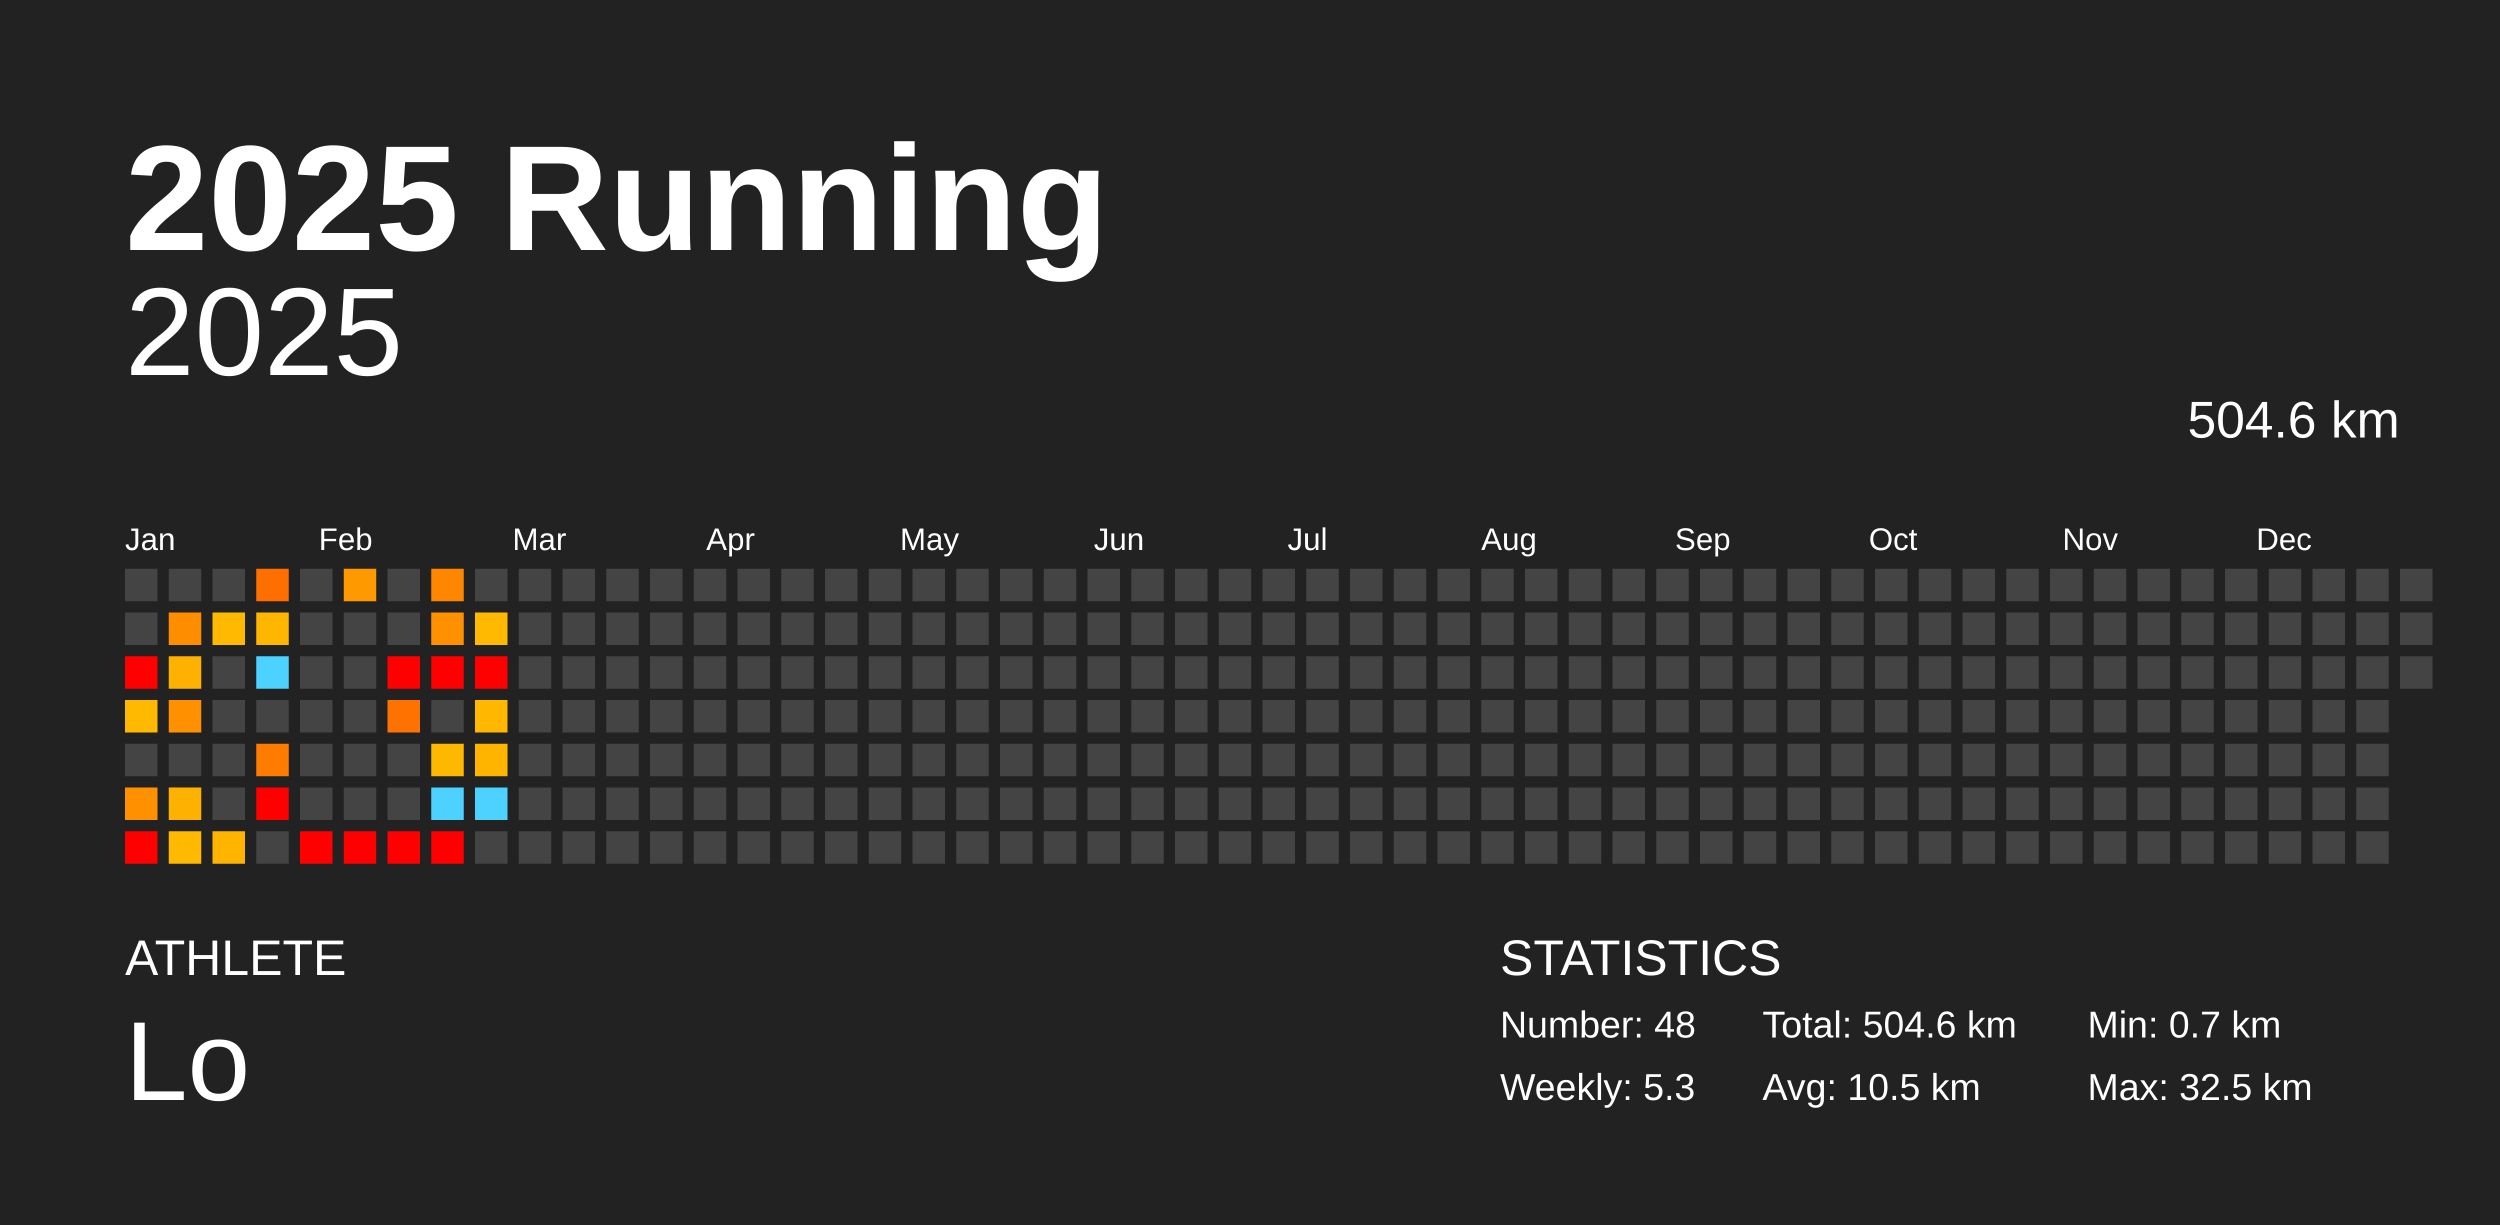
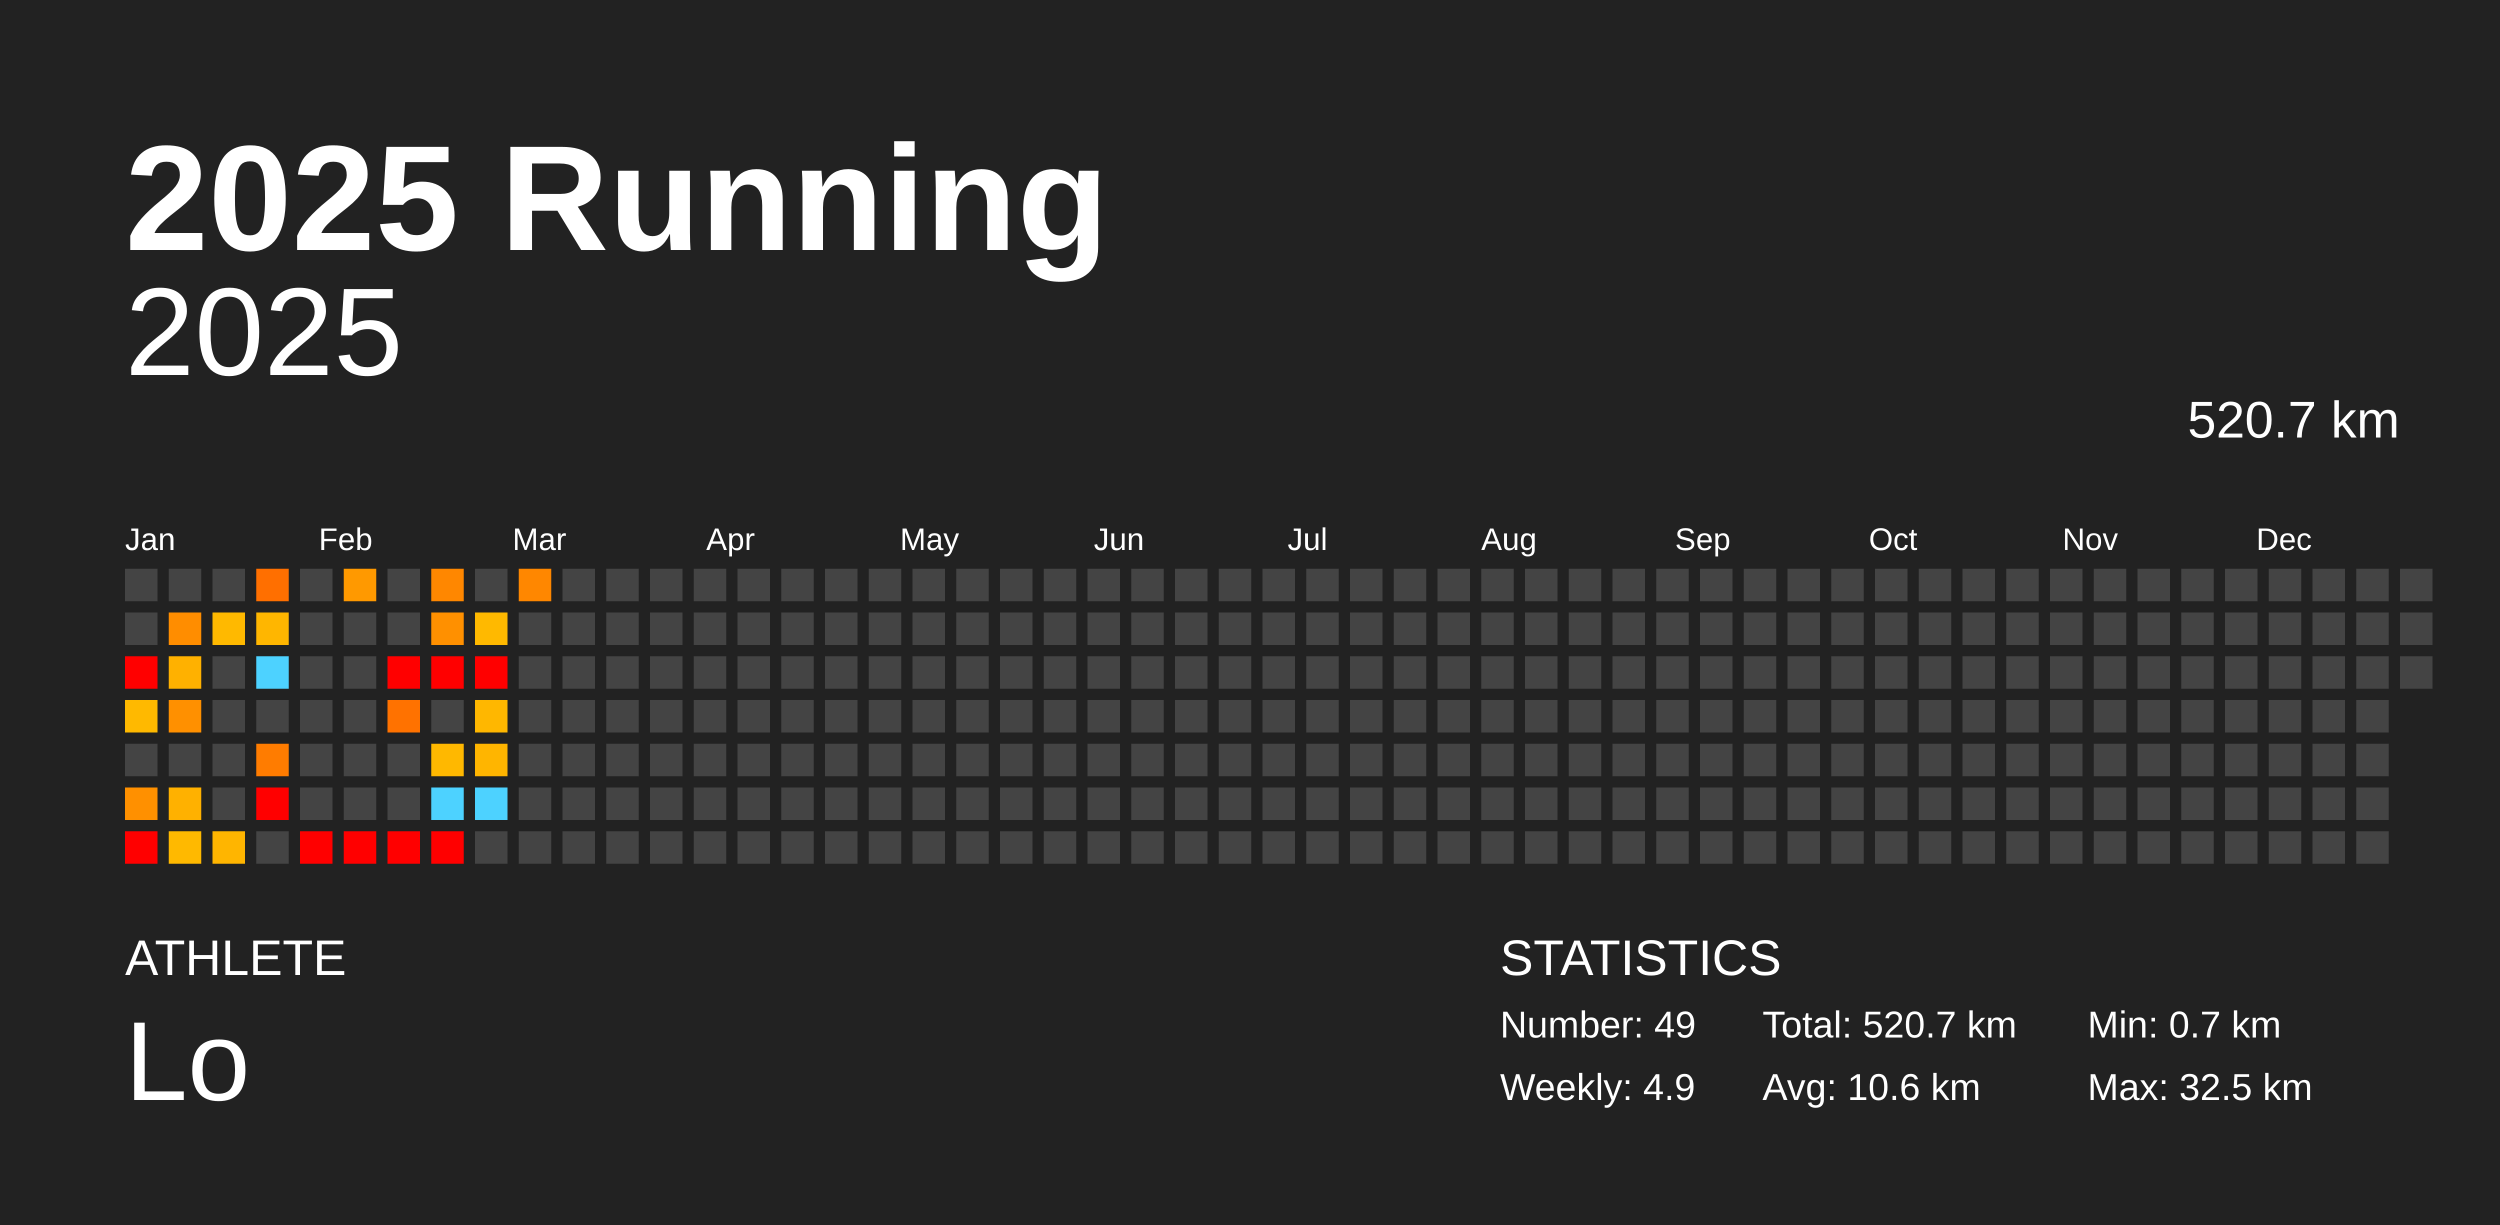
<svg xmlns="http://www.w3.org/2000/svg" baseProfile="full" height="98mm" version="1.1" viewBox="0,0,200,98" width="200mm">
  <defs />
  <rect fill="#222222" height="98" width="200" x="0" y="0" />
  <text fill="#FFFFFF" style="font-size:12px; font-family:Arial; font-weight:bold;" x="10" y="20">2025 Running</text>
  <text fill="#FFFFFF" style="font-size:4px; font-family:Arial" x="10" y="78">ATHLETE</text>
  <text fill="#FFFFFF" style="font-size:9px; font-family:Arial" x="10" y="88">Lo</text>
  <text fill="#FFFFFF" style="font-size:4px; font-family:Arial" x="120" y="78">STATISTICS</text>
-   <text fill="#FFFFFF" style="font-size:3px; font-family:Arial" x="120" y="83">Number: 48</text>
-   <text fill="#FFFFFF" style="font-size:3px; font-family:Arial" x="120" y="88">Weekly: 5.3</text>
-   <text fill="#FFFFFF" style="font-size:3px; font-family:Arial" x="141" y="83">Total: 504.6 km</text>
-   <text fill="#FFFFFF" style="font-size:3px; font-family:Arial" x="141" y="88">Avg: 10.5 km</text>
+   <text fill="#FFFFFF" style="font-size:3px; font-family:Arial" x="120" y="83">Number: 49</text>
+   <text fill="#FFFFFF" style="font-size:3px; font-family:Arial" x="120" y="88">Weekly: 4.9</text>
+   <text fill="#FFFFFF" style="font-size:3px; font-family:Arial" x="141" y="83">Total: 520.7 km</text>
+   <text fill="#FFFFFF" style="font-size:3px; font-family:Arial" x="141" y="88">Avg: 10.6 km</text>
  <text fill="#FFFFFF" style="font-size:3px; font-family:Arial" x="167" y="83">Min: 0.7 km</text>
  <text fill="#FFFFFF" style="font-size:3px; font-family:Arial" x="167" y="88">Max: 32.5 km</text>
  <text alignment-baseline="hanging" fill="#FFFFFF" style="font-size:10.0px; font-family:Arial;" x="10" y="30">2025</text>
-   <text alignment-baseline="hanging" fill="#FFFFFF" style="font-size:4.125px; font-family:Arial;" x="175" y="35">504.6 km</text>
+   <text alignment-baseline="hanging" fill="#FFFFFF" style="font-size:4.125px; font-family:Arial;" x="175" y="35">520.7 km</text>
  <text fill="#FFFFFF" style="font-size:2.5px; font-family:Arial" x="10.0" y="44">Jan</text>
  <text fill="#FFFFFF" style="font-size:2.5px; font-family:Arial" x="25.5" y="44">Feb</text>
  <text fill="#FFFFFF" style="font-size:2.5px; font-family:Arial" x="41.0" y="44">Mar</text>
  <text fill="#FFFFFF" style="font-size:2.5px; font-family:Arial" x="56.5" y="44">Apr</text>
  <text fill="#FFFFFF" style="font-size:2.5px; font-family:Arial" x="72.0" y="44">May</text>
  <text fill="#FFFFFF" style="font-size:2.5px; font-family:Arial" x="87.5" y="44">Jun</text>
  <text fill="#FFFFFF" style="font-size:2.5px; font-family:Arial" x="103.0" y="44">Jul</text>
  <text fill="#FFFFFF" style="font-size:2.5px; font-family:Arial" x="118.5" y="44">Aug</text>
  <text fill="#FFFFFF" style="font-size:2.5px; font-family:Arial" x="134.0" y="44">Sep</text>
  <text fill="#FFFFFF" style="font-size:2.5px; font-family:Arial" x="149.5" y="44">Oct</text>
  <text fill="#FFFFFF" style="font-size:2.5px; font-family:Arial" x="165.0" y="44">Nov</text>
  <text fill="#FFFFFF" style="font-size:2.5px; font-family:Arial" x="180.5" y="44">Dec</text>
  <rect fill="#444444" height="2.6" width="2.6" x="10.0" y="45.5" />
  <rect fill="#444444" height="2.6" width="2.6" x="10.0" y="49.0" />
  <rect fill="red" height="2.6" width="2.6" x="10.0" y="52.5" />
  <rect fill="#ffb900" height="2.6" width="2.6" x="10.0" y="56.0" />
  <rect fill="#444444" height="2.6" width="2.6" x="10.0" y="59.5" />
  <rect fill="#ff9000" height="2.6" width="2.6" x="10.0" y="63.0" />
  <rect fill="red" height="2.6" width="2.6" x="10.0" y="66.5" />
  <rect fill="#444444" height="2.6" width="2.6" x="13.5" y="45.5" />
  <rect fill="#ff8d00" height="2.6" width="2.6" x="13.5" y="49.0" />
  <rect fill="#ffb100" height="2.6" width="2.6" x="13.5" y="52.5" />
  <rect fill="#ff9000" height="2.6" width="2.6" x="13.5" y="56.0" />
  <rect fill="#444444" height="2.6" width="2.6" x="13.5" y="59.5" />
  <rect fill="#ffb100" height="2.6" width="2.6" x="13.5" y="63.0" />
  <rect fill="#ffb900" height="2.6" width="2.6" x="13.5" y="66.5" />
  <rect fill="#444444" height="2.6" width="2.6" x="17.0" y="45.5" />
  <rect fill="#ffb900" height="2.6" width="2.6" x="17.0" y="49.0" />
  <rect fill="#444444" height="2.6" width="2.6" x="17.0" y="52.5" />
  <rect fill="#444444" height="2.6" width="2.6" x="17.0" y="56.0" />
  <rect fill="#444444" height="2.6" width="2.6" x="17.0" y="59.5" />
  <rect fill="#444444" height="2.6" width="2.6" x="17.0" y="63.0" />
  <rect fill="#ffb500" height="2.6" width="2.6" x="17.0" y="66.5" />
  <rect fill="#ff6f00" height="2.6" width="2.6" x="20.5" y="45.5" />
  <rect fill="#ffb600" height="2.6" width="2.6" x="20.5" y="49.0" />
  <rect fill="#4dd2ff" height="2.6" width="2.6" x="20.5" y="52.5" />
  <rect fill="#444444" height="2.6" width="2.6" x="20.5" y="56.0" />
  <rect fill="#ff7c00" height="2.6" width="2.6" x="20.5" y="59.5" />
  <rect fill="red" height="2.6" width="2.6" x="20.5" y="63.0" />
  <rect fill="#444444" height="2.6" width="2.6" x="20.5" y="66.5" />
  <rect fill="#444444" height="2.6" width="2.6" x="24.0" y="45.5" />
  <rect fill="#444444" height="2.6" width="2.6" x="24.0" y="49.0" />
  <rect fill="#444444" height="2.6" width="2.6" x="24.0" y="52.5" />
  <rect fill="#444444" height="2.6" width="2.6" x="24.0" y="56.0" />
  <rect fill="#444444" height="2.6" width="2.6" x="24.0" y="59.5" />
  <rect fill="#444444" height="2.6" width="2.6" x="24.0" y="63.0" />
  <rect fill="red" height="2.6" width="2.6" x="24.0" y="66.5" />
  <rect fill="#ff9900" height="2.6" width="2.6" x="27.5" y="45.5" />
  <rect fill="#444444" height="2.6" width="2.6" x="27.5" y="49.0" />
  <rect fill="#444444" height="2.6" width="2.6" x="27.5" y="52.5" />
  <rect fill="#444444" height="2.6" width="2.6" x="27.5" y="56.0" />
  <rect fill="#444444" height="2.6" width="2.6" x="27.5" y="59.5" />
  <rect fill="#444444" height="2.6" width="2.6" x="27.5" y="63.0" />
  <rect fill="red" height="2.6" width="2.6" x="27.5" y="66.5" />
  <rect fill="#444444" height="2.6" width="2.6" x="31.0" y="45.5" />
  <rect fill="#444444" height="2.6" width="2.6" x="31.0" y="49.0" />
  <rect fill="red" height="2.6" width="2.6" x="31.0" y="52.5" />
  <rect fill="#ff7200" height="2.6" width="2.6" x="31.0" y="56.0" />
  <rect fill="#444444" height="2.6" width="2.6" x="31.0" y="59.5" />
  <rect fill="#444444" height="2.6" width="2.6" x="31.0" y="63.0" />
  <rect fill="red" height="2.6" width="2.6" x="31.0" y="66.5" />
  <rect fill="#ff8700" height="2.6" width="2.6" x="34.5" y="45.5" />
  <rect fill="#ff9000" height="2.6" width="2.6" x="34.5" y="49.0" />
  <rect fill="red" height="2.6" width="2.6" x="34.5" y="52.5" />
  <rect fill="#444444" height="2.6" width="2.6" x="34.5" y="56.0" />
  <rect fill="#ffb800" height="2.6" width="2.6" x="34.5" y="59.5" />
  <rect fill="#4dd2ff" height="2.6" width="2.6" x="34.5" y="63.0" />
  <rect fill="red" height="2.6" width="2.6" x="34.5" y="66.5" />
  <rect fill="#444444" height="2.6" width="2.6" x="38.0" y="45.5" />
  <rect fill="#ffb900" height="2.6" width="2.6" x="38.0" y="49.0" />
  <rect fill="red" height="2.6" width="2.6" x="38.0" y="52.5" />
  <rect fill="#ffb700" height="2.6" width="2.6" x="38.0" y="56.0" />
  <rect fill="#ffb500" height="2.6" width="2.6" x="38.0" y="59.5" />
  <rect fill="#4dd2ff" height="2.6" width="2.6" x="38.0" y="63.0" />
  <rect fill="#444444" height="2.6" width="2.6" x="38.0" y="66.5" />
-   <rect fill="#444444" height="2.6" width="2.6" x="41.5" y="45.5" />
+   <rect fill="#ff8700" height="2.6" width="2.6" x="41.5" y="45.5" />
  <rect fill="#444444" height="2.6" width="2.6" x="41.5" y="49.0" />
  <rect fill="#444444" height="2.6" width="2.6" x="41.5" y="52.5" />
  <rect fill="#444444" height="2.6" width="2.6" x="41.5" y="56.0" />
  <rect fill="#444444" height="2.6" width="2.6" x="41.5" y="59.5" />
  <rect fill="#444444" height="2.6" width="2.6" x="41.5" y="63.0" />
  <rect fill="#444444" height="2.6" width="2.6" x="41.5" y="66.5" />
  <rect fill="#444444" height="2.6" width="2.6" x="45.0" y="45.5" />
  <rect fill="#444444" height="2.6" width="2.6" x="45.0" y="49.0" />
  <rect fill="#444444" height="2.6" width="2.6" x="45.0" y="52.5" />
  <rect fill="#444444" height="2.6" width="2.6" x="45.0" y="56.0" />
  <rect fill="#444444" height="2.6" width="2.6" x="45.0" y="59.5" />
  <rect fill="#444444" height="2.6" width="2.6" x="45.0" y="63.0" />
  <rect fill="#444444" height="2.6" width="2.6" x="45.0" y="66.5" />
  <rect fill="#444444" height="2.6" width="2.6" x="48.5" y="45.5" />
  <rect fill="#444444" height="2.6" width="2.6" x="48.5" y="49.0" />
  <rect fill="#444444" height="2.6" width="2.6" x="48.5" y="52.5" />
  <rect fill="#444444" height="2.6" width="2.6" x="48.5" y="56.0" />
  <rect fill="#444444" height="2.6" width="2.6" x="48.5" y="59.5" />
  <rect fill="#444444" height="2.6" width="2.6" x="48.5" y="63.0" />
  <rect fill="#444444" height="2.6" width="2.6" x="48.5" y="66.5" />
  <rect fill="#444444" height="2.6" width="2.6" x="52.0" y="45.5" />
  <rect fill="#444444" height="2.6" width="2.6" x="52.0" y="49.0" />
  <rect fill="#444444" height="2.6" width="2.6" x="52.0" y="52.5" />
  <rect fill="#444444" height="2.6" width="2.6" x="52.0" y="56.0" />
  <rect fill="#444444" height="2.6" width="2.6" x="52.0" y="59.5" />
  <rect fill="#444444" height="2.6" width="2.6" x="52.0" y="63.0" />
  <rect fill="#444444" height="2.6" width="2.6" x="52.0" y="66.5" />
  <rect fill="#444444" height="2.6" width="2.6" x="55.5" y="45.5" />
  <rect fill="#444444" height="2.6" width="2.6" x="55.5" y="49.0" />
  <rect fill="#444444" height="2.6" width="2.6" x="55.5" y="52.5" />
  <rect fill="#444444" height="2.6" width="2.6" x="55.5" y="56.0" />
  <rect fill="#444444" height="2.6" width="2.6" x="55.5" y="59.5" />
  <rect fill="#444444" height="2.6" width="2.6" x="55.5" y="63.0" />
  <rect fill="#444444" height="2.6" width="2.6" x="55.5" y="66.5" />
  <rect fill="#444444" height="2.6" width="2.6" x="59.0" y="45.5" />
  <rect fill="#444444" height="2.6" width="2.6" x="59.0" y="49.0" />
  <rect fill="#444444" height="2.6" width="2.6" x="59.0" y="52.5" />
  <rect fill="#444444" height="2.6" width="2.6" x="59.0" y="56.0" />
  <rect fill="#444444" height="2.6" width="2.6" x="59.0" y="59.5" />
  <rect fill="#444444" height="2.6" width="2.6" x="59.0" y="63.0" />
  <rect fill="#444444" height="2.6" width="2.6" x="59.0" y="66.5" />
  <rect fill="#444444" height="2.6" width="2.6" x="62.5" y="45.5" />
  <rect fill="#444444" height="2.6" width="2.6" x="62.5" y="49.0" />
  <rect fill="#444444" height="2.6" width="2.6" x="62.5" y="52.5" />
  <rect fill="#444444" height="2.6" width="2.6" x="62.5" y="56.0" />
  <rect fill="#444444" height="2.6" width="2.6" x="62.5" y="59.5" />
  <rect fill="#444444" height="2.6" width="2.6" x="62.5" y="63.0" />
  <rect fill="#444444" height="2.6" width="2.6" x="62.5" y="66.5" />
  <rect fill="#444444" height="2.6" width="2.6" x="66.0" y="45.5" />
  <rect fill="#444444" height="2.6" width="2.6" x="66.0" y="49.0" />
  <rect fill="#444444" height="2.6" width="2.6" x="66.0" y="52.5" />
  <rect fill="#444444" height="2.6" width="2.6" x="66.0" y="56.0" />
  <rect fill="#444444" height="2.6" width="2.6" x="66.0" y="59.5" />
  <rect fill="#444444" height="2.6" width="2.6" x="66.0" y="63.0" />
  <rect fill="#444444" height="2.6" width="2.6" x="66.0" y="66.5" />
  <rect fill="#444444" height="2.6" width="2.6" x="69.5" y="45.5" />
  <rect fill="#444444" height="2.6" width="2.6" x="69.5" y="49.0" />
  <rect fill="#444444" height="2.6" width="2.6" x="69.5" y="52.5" />
  <rect fill="#444444" height="2.6" width="2.6" x="69.5" y="56.0" />
  <rect fill="#444444" height="2.6" width="2.6" x="69.5" y="59.5" />
  <rect fill="#444444" height="2.6" width="2.6" x="69.5" y="63.0" />
  <rect fill="#444444" height="2.6" width="2.6" x="69.5" y="66.5" />
  <rect fill="#444444" height="2.6" width="2.6" x="73.0" y="45.5" />
  <rect fill="#444444" height="2.6" width="2.6" x="73.0" y="49.0" />
  <rect fill="#444444" height="2.6" width="2.6" x="73.0" y="52.5" />
  <rect fill="#444444" height="2.6" width="2.6" x="73.0" y="56.0" />
  <rect fill="#444444" height="2.6" width="2.6" x="73.0" y="59.5" />
  <rect fill="#444444" height="2.6" width="2.6" x="73.0" y="63.0" />
  <rect fill="#444444" height="2.6" width="2.6" x="73.0" y="66.5" />
  <rect fill="#444444" height="2.6" width="2.6" x="76.5" y="45.5" />
  <rect fill="#444444" height="2.6" width="2.6" x="76.5" y="49.0" />
  <rect fill="#444444" height="2.6" width="2.6" x="76.5" y="52.5" />
  <rect fill="#444444" height="2.6" width="2.6" x="76.5" y="56.0" />
  <rect fill="#444444" height="2.6" width="2.6" x="76.5" y="59.5" />
  <rect fill="#444444" height="2.6" width="2.6" x="76.5" y="63.0" />
  <rect fill="#444444" height="2.6" width="2.6" x="76.5" y="66.5" />
  <rect fill="#444444" height="2.6" width="2.6" x="80.0" y="45.5" />
  <rect fill="#444444" height="2.6" width="2.6" x="80.0" y="49.0" />
  <rect fill="#444444" height="2.6" width="2.6" x="80.0" y="52.5" />
  <rect fill="#444444" height="2.6" width="2.6" x="80.0" y="56.0" />
  <rect fill="#444444" height="2.6" width="2.6" x="80.0" y="59.5" />
  <rect fill="#444444" height="2.6" width="2.6" x="80.0" y="63.0" />
  <rect fill="#444444" height="2.6" width="2.6" x="80.0" y="66.5" />
  <rect fill="#444444" height="2.6" width="2.6" x="83.5" y="45.5" />
  <rect fill="#444444" height="2.6" width="2.6" x="83.5" y="49.0" />
  <rect fill="#444444" height="2.6" width="2.6" x="83.5" y="52.5" />
  <rect fill="#444444" height="2.6" width="2.6" x="83.5" y="56.0" />
  <rect fill="#444444" height="2.6" width="2.6" x="83.5" y="59.5" />
  <rect fill="#444444" height="2.6" width="2.6" x="83.5" y="63.0" />
  <rect fill="#444444" height="2.6" width="2.6" x="83.5" y="66.5" />
  <rect fill="#444444" height="2.6" width="2.6" x="87.0" y="45.5" />
  <rect fill="#444444" height="2.6" width="2.6" x="87.0" y="49.0" />
  <rect fill="#444444" height="2.6" width="2.6" x="87.0" y="52.5" />
  <rect fill="#444444" height="2.6" width="2.6" x="87.0" y="56.0" />
  <rect fill="#444444" height="2.6" width="2.6" x="87.0" y="59.5" />
  <rect fill="#444444" height="2.6" width="2.6" x="87.0" y="63.0" />
  <rect fill="#444444" height="2.6" width="2.6" x="87.0" y="66.5" />
  <rect fill="#444444" height="2.6" width="2.6" x="90.5" y="45.5" />
  <rect fill="#444444" height="2.6" width="2.6" x="90.5" y="49.0" />
  <rect fill="#444444" height="2.6" width="2.6" x="90.5" y="52.5" />
  <rect fill="#444444" height="2.6" width="2.6" x="90.5" y="56.0" />
  <rect fill="#444444" height="2.6" width="2.6" x="90.5" y="59.5" />
  <rect fill="#444444" height="2.6" width="2.6" x="90.5" y="63.0" />
  <rect fill="#444444" height="2.6" width="2.6" x="90.5" y="66.5" />
  <rect fill="#444444" height="2.6" width="2.6" x="94.0" y="45.5" />
  <rect fill="#444444" height="2.6" width="2.6" x="94.0" y="49.0" />
  <rect fill="#444444" height="2.6" width="2.6" x="94.0" y="52.5" />
  <rect fill="#444444" height="2.6" width="2.6" x="94.0" y="56.0" />
  <rect fill="#444444" height="2.6" width="2.6" x="94.0" y="59.5" />
  <rect fill="#444444" height="2.6" width="2.6" x="94.0" y="63.0" />
  <rect fill="#444444" height="2.6" width="2.6" x="94.0" y="66.5" />
  <rect fill="#444444" height="2.6" width="2.6" x="97.5" y="45.5" />
  <rect fill="#444444" height="2.6" width="2.6" x="97.5" y="49.0" />
  <rect fill="#444444" height="2.6" width="2.6" x="97.5" y="52.5" />
  <rect fill="#444444" height="2.6" width="2.6" x="97.5" y="56.0" />
  <rect fill="#444444" height="2.6" width="2.6" x="97.5" y="59.5" />
  <rect fill="#444444" height="2.6" width="2.6" x="97.5" y="63.0" />
  <rect fill="#444444" height="2.6" width="2.6" x="97.5" y="66.5" />
  <rect fill="#444444" height="2.6" width="2.6" x="101.0" y="45.5" />
  <rect fill="#444444" height="2.6" width="2.6" x="101.0" y="49.0" />
  <rect fill="#444444" height="2.6" width="2.6" x="101.0" y="52.5" />
  <rect fill="#444444" height="2.6" width="2.6" x="101.0" y="56.0" />
  <rect fill="#444444" height="2.6" width="2.6" x="101.0" y="59.5" />
  <rect fill="#444444" height="2.6" width="2.6" x="101.0" y="63.0" />
  <rect fill="#444444" height="2.6" width="2.6" x="101.0" y="66.5" />
  <rect fill="#444444" height="2.6" width="2.6" x="104.5" y="45.5" />
  <rect fill="#444444" height="2.6" width="2.6" x="104.5" y="49.0" />
  <rect fill="#444444" height="2.6" width="2.6" x="104.5" y="52.5" />
  <rect fill="#444444" height="2.6" width="2.6" x="104.5" y="56.0" />
  <rect fill="#444444" height="2.6" width="2.6" x="104.5" y="59.5" />
  <rect fill="#444444" height="2.6" width="2.6" x="104.5" y="63.0" />
  <rect fill="#444444" height="2.6" width="2.6" x="104.5" y="66.5" />
  <rect fill="#444444" height="2.6" width="2.6" x="108.0" y="45.5" />
  <rect fill="#444444" height="2.6" width="2.6" x="108.0" y="49.0" />
  <rect fill="#444444" height="2.6" width="2.6" x="108.0" y="52.5" />
  <rect fill="#444444" height="2.6" width="2.6" x="108.0" y="56.0" />
  <rect fill="#444444" height="2.6" width="2.6" x="108.0" y="59.5" />
  <rect fill="#444444" height="2.6" width="2.6" x="108.0" y="63.0" />
  <rect fill="#444444" height="2.6" width="2.6" x="108.0" y="66.5" />
  <rect fill="#444444" height="2.6" width="2.6" x="111.5" y="45.5" />
  <rect fill="#444444" height="2.6" width="2.6" x="111.5" y="49.0" />
  <rect fill="#444444" height="2.6" width="2.6" x="111.5" y="52.5" />
  <rect fill="#444444" height="2.6" width="2.6" x="111.5" y="56.0" />
  <rect fill="#444444" height="2.6" width="2.6" x="111.5" y="59.5" />
  <rect fill="#444444" height="2.6" width="2.6" x="111.5" y="63.0" />
  <rect fill="#444444" height="2.6" width="2.6" x="111.5" y="66.5" />
  <rect fill="#444444" height="2.6" width="2.6" x="115.0" y="45.5" />
  <rect fill="#444444" height="2.6" width="2.6" x="115.0" y="49.0" />
  <rect fill="#444444" height="2.6" width="2.6" x="115.0" y="52.5" />
  <rect fill="#444444" height="2.6" width="2.6" x="115.0" y="56.0" />
  <rect fill="#444444" height="2.6" width="2.6" x="115.0" y="59.5" />
  <rect fill="#444444" height="2.6" width="2.6" x="115.0" y="63.0" />
  <rect fill="#444444" height="2.6" width="2.6" x="115.0" y="66.5" />
  <rect fill="#444444" height="2.6" width="2.6" x="118.5" y="45.5" />
  <rect fill="#444444" height="2.6" width="2.6" x="118.5" y="49.0" />
  <rect fill="#444444" height="2.6" width="2.6" x="118.5" y="52.5" />
  <rect fill="#444444" height="2.6" width="2.6" x="118.5" y="56.0" />
  <rect fill="#444444" height="2.6" width="2.6" x="118.5" y="59.5" />
  <rect fill="#444444" height="2.6" width="2.6" x="118.5" y="63.0" />
  <rect fill="#444444" height="2.6" width="2.6" x="118.5" y="66.5" />
  <rect fill="#444444" height="2.6" width="2.6" x="122.0" y="45.5" />
  <rect fill="#444444" height="2.6" width="2.6" x="122.0" y="49.0" />
  <rect fill="#444444" height="2.6" width="2.6" x="122.0" y="52.5" />
  <rect fill="#444444" height="2.6" width="2.6" x="122.0" y="56.0" />
  <rect fill="#444444" height="2.6" width="2.6" x="122.0" y="59.5" />
  <rect fill="#444444" height="2.6" width="2.6" x="122.0" y="63.0" />
  <rect fill="#444444" height="2.6" width="2.6" x="122.0" y="66.5" />
  <rect fill="#444444" height="2.6" width="2.6" x="125.5" y="45.5" />
  <rect fill="#444444" height="2.6" width="2.6" x="125.5" y="49.0" />
  <rect fill="#444444" height="2.6" width="2.6" x="125.5" y="52.5" />
  <rect fill="#444444" height="2.6" width="2.6" x="125.5" y="56.0" />
  <rect fill="#444444" height="2.6" width="2.6" x="125.5" y="59.5" />
  <rect fill="#444444" height="2.6" width="2.6" x="125.5" y="63.0" />
  <rect fill="#444444" height="2.6" width="2.6" x="125.5" y="66.5" />
  <rect fill="#444444" height="2.6" width="2.6" x="129.0" y="45.5" />
  <rect fill="#444444" height="2.6" width="2.6" x="129.0" y="49.0" />
  <rect fill="#444444" height="2.6" width="2.6" x="129.0" y="52.5" />
  <rect fill="#444444" height="2.6" width="2.6" x="129.0" y="56.0" />
  <rect fill="#444444" height="2.6" width="2.6" x="129.0" y="59.5" />
  <rect fill="#444444" height="2.6" width="2.6" x="129.0" y="63.0" />
  <rect fill="#444444" height="2.6" width="2.6" x="129.0" y="66.5" />
  <rect fill="#444444" height="2.6" width="2.6" x="132.5" y="45.5" />
  <rect fill="#444444" height="2.6" width="2.6" x="132.5" y="49.0" />
  <rect fill="#444444" height="2.6" width="2.6" x="132.5" y="52.5" />
  <rect fill="#444444" height="2.6" width="2.6" x="132.5" y="56.0" />
  <rect fill="#444444" height="2.6" width="2.6" x="132.5" y="59.5" />
  <rect fill="#444444" height="2.6" width="2.6" x="132.5" y="63.0" />
  <rect fill="#444444" height="2.6" width="2.6" x="132.5" y="66.5" />
  <rect fill="#444444" height="2.6" width="2.6" x="136.0" y="45.5" />
  <rect fill="#444444" height="2.6" width="2.6" x="136.0" y="49.0" />
  <rect fill="#444444" height="2.6" width="2.6" x="136.0" y="52.5" />
  <rect fill="#444444" height="2.6" width="2.6" x="136.0" y="56.0" />
  <rect fill="#444444" height="2.6" width="2.6" x="136.0" y="59.5" />
  <rect fill="#444444" height="2.6" width="2.6" x="136.0" y="63.0" />
  <rect fill="#444444" height="2.6" width="2.6" x="136.0" y="66.5" />
  <rect fill="#444444" height="2.6" width="2.6" x="139.5" y="45.5" />
  <rect fill="#444444" height="2.6" width="2.6" x="139.5" y="49.0" />
  <rect fill="#444444" height="2.6" width="2.6" x="139.5" y="52.5" />
  <rect fill="#444444" height="2.6" width="2.6" x="139.5" y="56.0" />
  <rect fill="#444444" height="2.6" width="2.6" x="139.5" y="59.5" />
  <rect fill="#444444" height="2.6" width="2.6" x="139.5" y="63.0" />
  <rect fill="#444444" height="2.6" width="2.6" x="139.5" y="66.5" />
  <rect fill="#444444" height="2.6" width="2.6" x="143.0" y="45.5" />
  <rect fill="#444444" height="2.6" width="2.6" x="143.0" y="49.0" />
  <rect fill="#444444" height="2.6" width="2.6" x="143.0" y="52.5" />
  <rect fill="#444444" height="2.6" width="2.6" x="143.0" y="56.0" />
  <rect fill="#444444" height="2.6" width="2.6" x="143.0" y="59.5" />
  <rect fill="#444444" height="2.6" width="2.6" x="143.0" y="63.0" />
  <rect fill="#444444" height="2.6" width="2.6" x="143.0" y="66.5" />
  <rect fill="#444444" height="2.6" width="2.6" x="146.5" y="45.5" />
  <rect fill="#444444" height="2.6" width="2.6" x="146.5" y="49.0" />
  <rect fill="#444444" height="2.6" width="2.6" x="146.5" y="52.5" />
  <rect fill="#444444" height="2.6" width="2.6" x="146.5" y="56.0" />
  <rect fill="#444444" height="2.6" width="2.6" x="146.5" y="59.5" />
  <rect fill="#444444" height="2.6" width="2.6" x="146.5" y="63.0" />
  <rect fill="#444444" height="2.6" width="2.6" x="146.5" y="66.5" />
  <rect fill="#444444" height="2.6" width="2.6" x="150.0" y="45.5" />
  <rect fill="#444444" height="2.6" width="2.6" x="150.0" y="49.0" />
  <rect fill="#444444" height="2.6" width="2.6" x="150.0" y="52.5" />
  <rect fill="#444444" height="2.6" width="2.6" x="150.0" y="56.0" />
  <rect fill="#444444" height="2.6" width="2.6" x="150.0" y="59.5" />
  <rect fill="#444444" height="2.6" width="2.6" x="150.0" y="63.0" />
  <rect fill="#444444" height="2.6" width="2.6" x="150.0" y="66.5" />
  <rect fill="#444444" height="2.6" width="2.6" x="153.5" y="45.5" />
  <rect fill="#444444" height="2.6" width="2.6" x="153.5" y="49.0" />
  <rect fill="#444444" height="2.6" width="2.6" x="153.5" y="52.5" />
  <rect fill="#444444" height="2.6" width="2.6" x="153.5" y="56.0" />
  <rect fill="#444444" height="2.6" width="2.6" x="153.5" y="59.5" />
  <rect fill="#444444" height="2.6" width="2.6" x="153.5" y="63.0" />
  <rect fill="#444444" height="2.6" width="2.6" x="153.5" y="66.5" />
  <rect fill="#444444" height="2.6" width="2.6" x="157.0" y="45.5" />
  <rect fill="#444444" height="2.6" width="2.6" x="157.0" y="49.0" />
  <rect fill="#444444" height="2.6" width="2.6" x="157.0" y="52.5" />
  <rect fill="#444444" height="2.6" width="2.6" x="157.0" y="56.0" />
  <rect fill="#444444" height="2.6" width="2.6" x="157.0" y="59.5" />
  <rect fill="#444444" height="2.6" width="2.6" x="157.0" y="63.0" />
  <rect fill="#444444" height="2.6" width="2.6" x="157.0" y="66.5" />
  <rect fill="#444444" height="2.6" width="2.6" x="160.5" y="45.5" />
  <rect fill="#444444" height="2.6" width="2.6" x="160.5" y="49.0" />
  <rect fill="#444444" height="2.6" width="2.6" x="160.5" y="52.5" />
  <rect fill="#444444" height="2.6" width="2.6" x="160.5" y="56.0" />
  <rect fill="#444444" height="2.6" width="2.6" x="160.5" y="59.5" />
  <rect fill="#444444" height="2.6" width="2.6" x="160.5" y="63.0" />
  <rect fill="#444444" height="2.6" width="2.6" x="160.5" y="66.5" />
  <rect fill="#444444" height="2.6" width="2.6" x="164.0" y="45.5" />
  <rect fill="#444444" height="2.6" width="2.6" x="164.0" y="49.0" />
  <rect fill="#444444" height="2.6" width="2.6" x="164.0" y="52.5" />
  <rect fill="#444444" height="2.6" width="2.6" x="164.0" y="56.0" />
  <rect fill="#444444" height="2.6" width="2.6" x="164.0" y="59.5" />
  <rect fill="#444444" height="2.6" width="2.6" x="164.0" y="63.0" />
  <rect fill="#444444" height="2.6" width="2.6" x="164.0" y="66.5" />
  <rect fill="#444444" height="2.6" width="2.6" x="167.5" y="45.5" />
  <rect fill="#444444" height="2.6" width="2.6" x="167.5" y="49.0" />
  <rect fill="#444444" height="2.6" width="2.6" x="167.5" y="52.5" />
  <rect fill="#444444" height="2.6" width="2.6" x="167.5" y="56.0" />
  <rect fill="#444444" height="2.6" width="2.6" x="167.5" y="59.5" />
  <rect fill="#444444" height="2.6" width="2.6" x="167.5" y="63.0" />
  <rect fill="#444444" height="2.6" width="2.6" x="167.5" y="66.5" />
  <rect fill="#444444" height="2.6" width="2.6" x="171.0" y="45.5" />
  <rect fill="#444444" height="2.6" width="2.6" x="171.0" y="49.0" />
  <rect fill="#444444" height="2.6" width="2.6" x="171.0" y="52.5" />
  <rect fill="#444444" height="2.6" width="2.6" x="171.0" y="56.0" />
  <rect fill="#444444" height="2.6" width="2.6" x="171.0" y="59.5" />
  <rect fill="#444444" height="2.6" width="2.6" x="171.0" y="63.0" />
  <rect fill="#444444" height="2.6" width="2.6" x="171.0" y="66.5" />
  <rect fill="#444444" height="2.6" width="2.6" x="174.5" y="45.5" />
  <rect fill="#444444" height="2.6" width="2.6" x="174.5" y="49.0" />
  <rect fill="#444444" height="2.6" width="2.6" x="174.5" y="52.5" />
  <rect fill="#444444" height="2.6" width="2.6" x="174.5" y="56.0" />
  <rect fill="#444444" height="2.6" width="2.6" x="174.5" y="59.5" />
  <rect fill="#444444" height="2.6" width="2.6" x="174.5" y="63.0" />
  <rect fill="#444444" height="2.6" width="2.6" x="174.5" y="66.5" />
  <rect fill="#444444" height="2.6" width="2.6" x="178.0" y="45.5" />
  <rect fill="#444444" height="2.6" width="2.6" x="178.0" y="49.0" />
  <rect fill="#444444" height="2.6" width="2.6" x="178.0" y="52.5" />
  <rect fill="#444444" height="2.6" width="2.6" x="178.0" y="56.0" />
  <rect fill="#444444" height="2.6" width="2.6" x="178.0" y="59.5" />
  <rect fill="#444444" height="2.6" width="2.6" x="178.0" y="63.0" />
  <rect fill="#444444" height="2.6" width="2.6" x="178.0" y="66.5" />
  <rect fill="#444444" height="2.6" width="2.6" x="181.5" y="45.5" />
  <rect fill="#444444" height="2.6" width="2.6" x="181.5" y="49.0" />
  <rect fill="#444444" height="2.6" width="2.6" x="181.5" y="52.5" />
  <rect fill="#444444" height="2.6" width="2.6" x="181.5" y="56.0" />
  <rect fill="#444444" height="2.6" width="2.6" x="181.5" y="59.5" />
  <rect fill="#444444" height="2.6" width="2.6" x="181.5" y="63.0" />
  <rect fill="#444444" height="2.6" width="2.6" x="181.5" y="66.5" />
  <rect fill="#444444" height="2.6" width="2.6" x="185.0" y="45.5" />
  <rect fill="#444444" height="2.6" width="2.6" x="185.0" y="49.0" />
  <rect fill="#444444" height="2.6" width="2.6" x="185.0" y="52.5" />
  <rect fill="#444444" height="2.6" width="2.6" x="185.0" y="56.0" />
  <rect fill="#444444" height="2.6" width="2.6" x="185.0" y="59.5" />
  <rect fill="#444444" height="2.6" width="2.6" x="185.0" y="63.0" />
  <rect fill="#444444" height="2.6" width="2.6" x="185.0" y="66.5" />
  <rect fill="#444444" height="2.6" width="2.6" x="188.5" y="45.5" />
  <rect fill="#444444" height="2.6" width="2.6" x="188.5" y="49.0" />
  <rect fill="#444444" height="2.6" width="2.6" x="188.5" y="52.5" />
  <rect fill="#444444" height="2.6" width="2.6" x="188.5" y="56.0" />
  <rect fill="#444444" height="2.6" width="2.6" x="188.5" y="59.5" />
  <rect fill="#444444" height="2.6" width="2.6" x="188.5" y="63.0" />
  <rect fill="#444444" height="2.6" width="2.6" x="188.5" y="66.5" />
  <rect fill="#444444" height="2.6" width="2.6" x="192.0" y="45.5" />
  <rect fill="#444444" height="2.6" width="2.6" x="192.0" y="49.0" />
  <rect fill="#444444" height="2.6" width="2.6" x="192.0" y="52.5" />
</svg>
